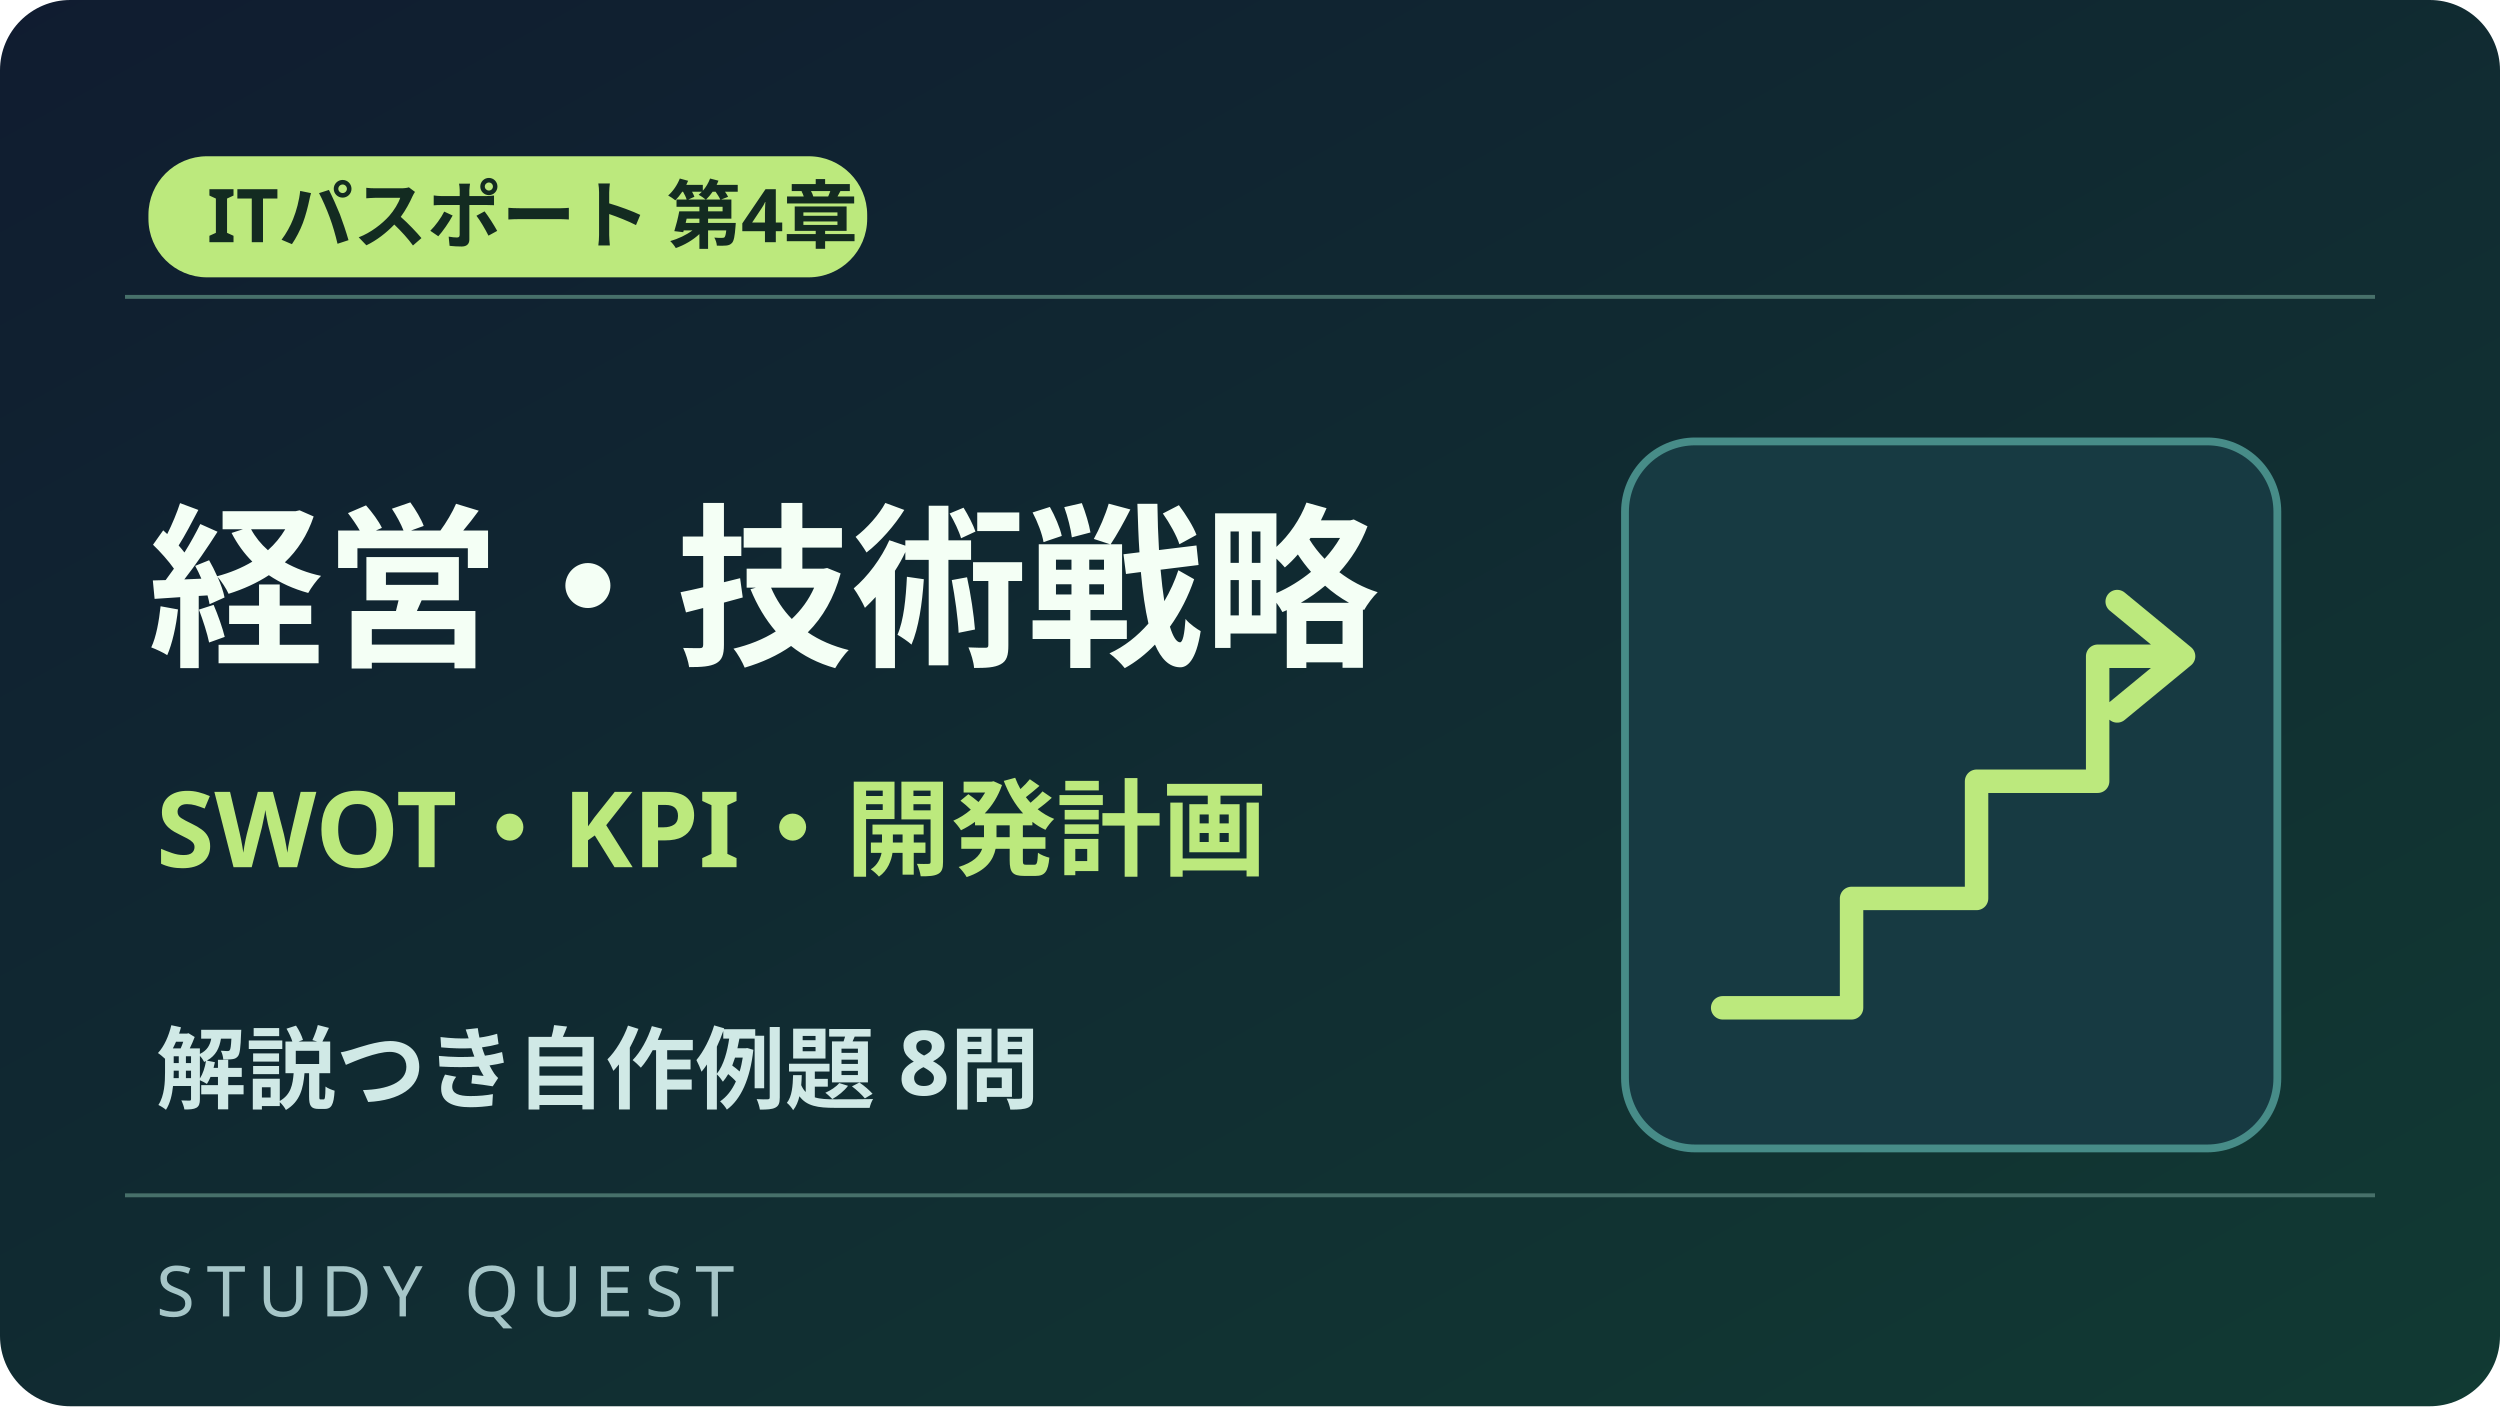
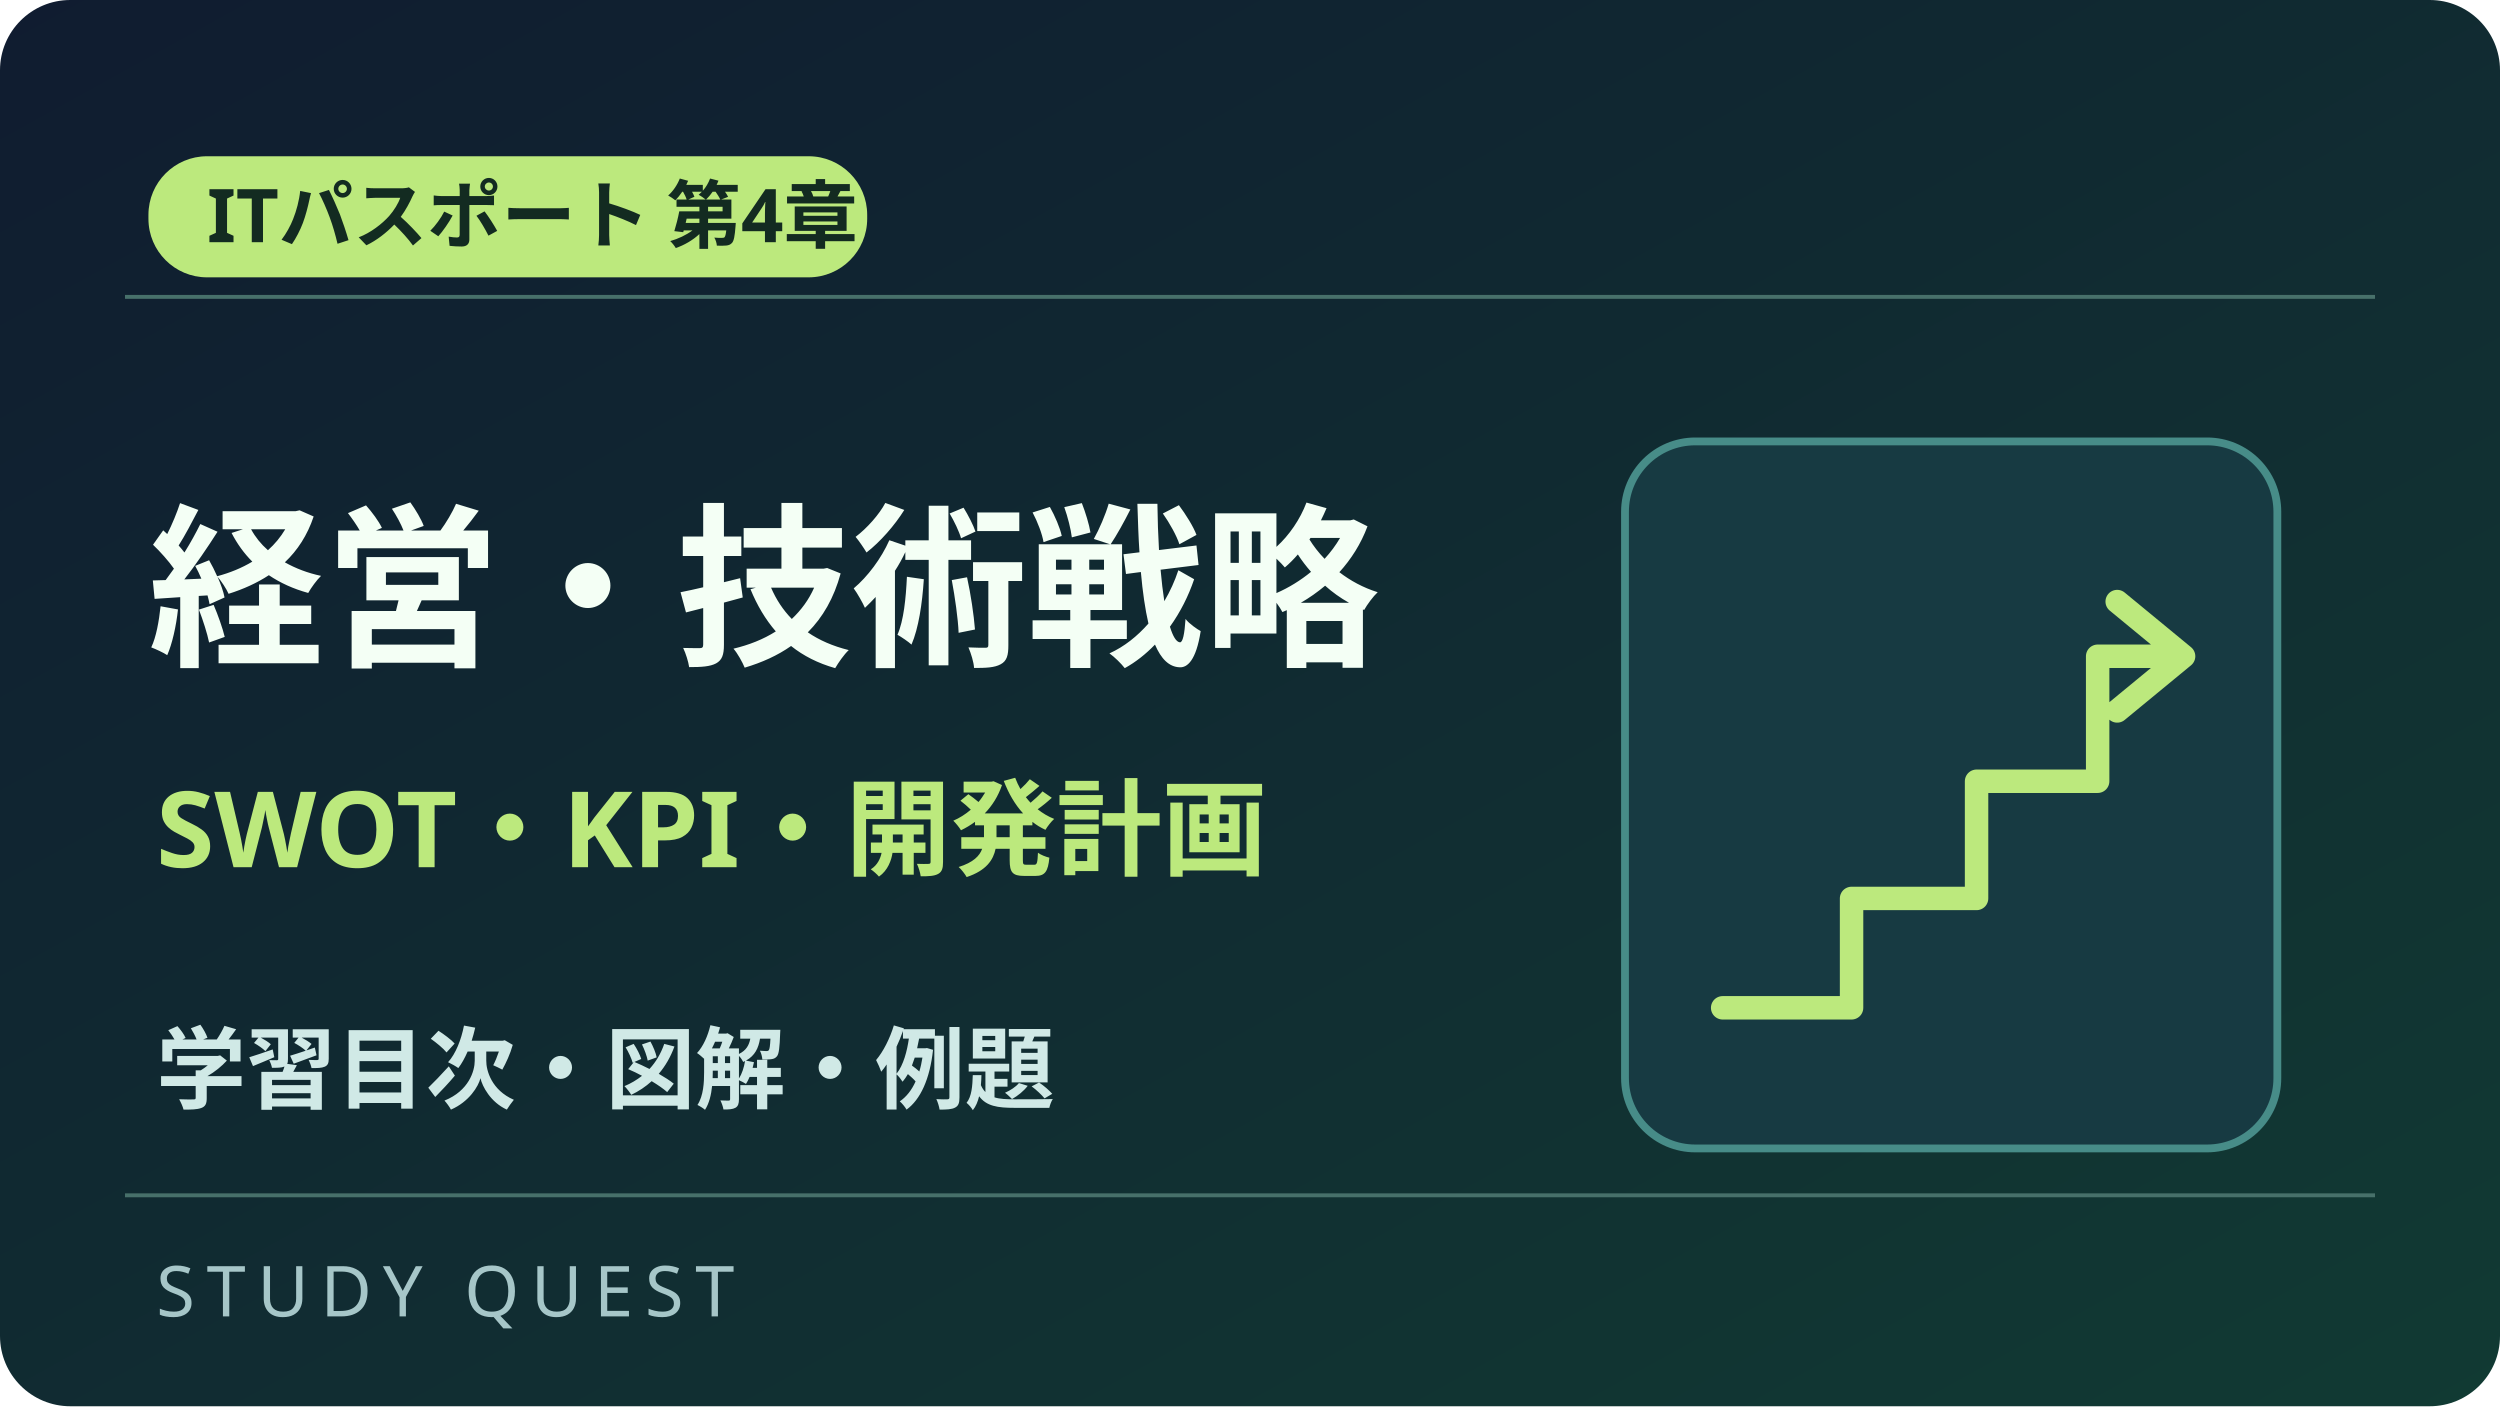
<svg xmlns="http://www.w3.org/2000/svg" width="640" height="360" viewBox="0 0 640 360" role="img" aria-labelledby="cover-title">
  <defs>
    <linearGradient id="bg" x2="100%" y2="100%">
      <stop stop-color="#101c30" />
      <stop offset="1" stop-color="#113a33" />
    </linearGradient>
  </defs>
  <rect width="640" height="360" rx="18" fill="url(#bg)" />
  <path d="M32 76h576M32 306h576" stroke="#47706a" fill="none" />
  <rect x="38" y="40" width="184" height="31" rx="15" fill="#bce97d" />
  <g font-family="system-ui, sans-serif" font-weight="750">
    <text x="53" y="62" font-size="19" fill="#132b21">ITパスポート 第4章</text>
    <text x="38" y="167" font-size="45" fill="#f4fff5">経営・技術戦略</text>
    <text x="40" y="222" font-size="27" fill="#bce97d">SWOT・KPI・開発計画</text>
-     <text x="40" y="282" font-size="23" fill="#d0e9e6">解説つき自作例題 8問</text>
+     <text x="40" y="282" font-size="23" fill="#d0e9e6">学習目次・図解・例題</text>
  </g>
  <rect x="416" y="113" width="167" height="181" rx="18" fill="#173a42" stroke="#478c88" stroke-width="2" />
  <path d="M441 258h33v-28h32v-30h31v-32h22m-17-14 17 14-17 14" stroke="#bce97d" stroke-width="6" stroke-linecap="round" stroke-linejoin="round" fill="none" />
  <text x="40" y="337" fill="#a6c6c8" font-family="system-ui, sans-serif" font-size="18" letter-spacing="3">STUDY QUEST</text>
</svg>
